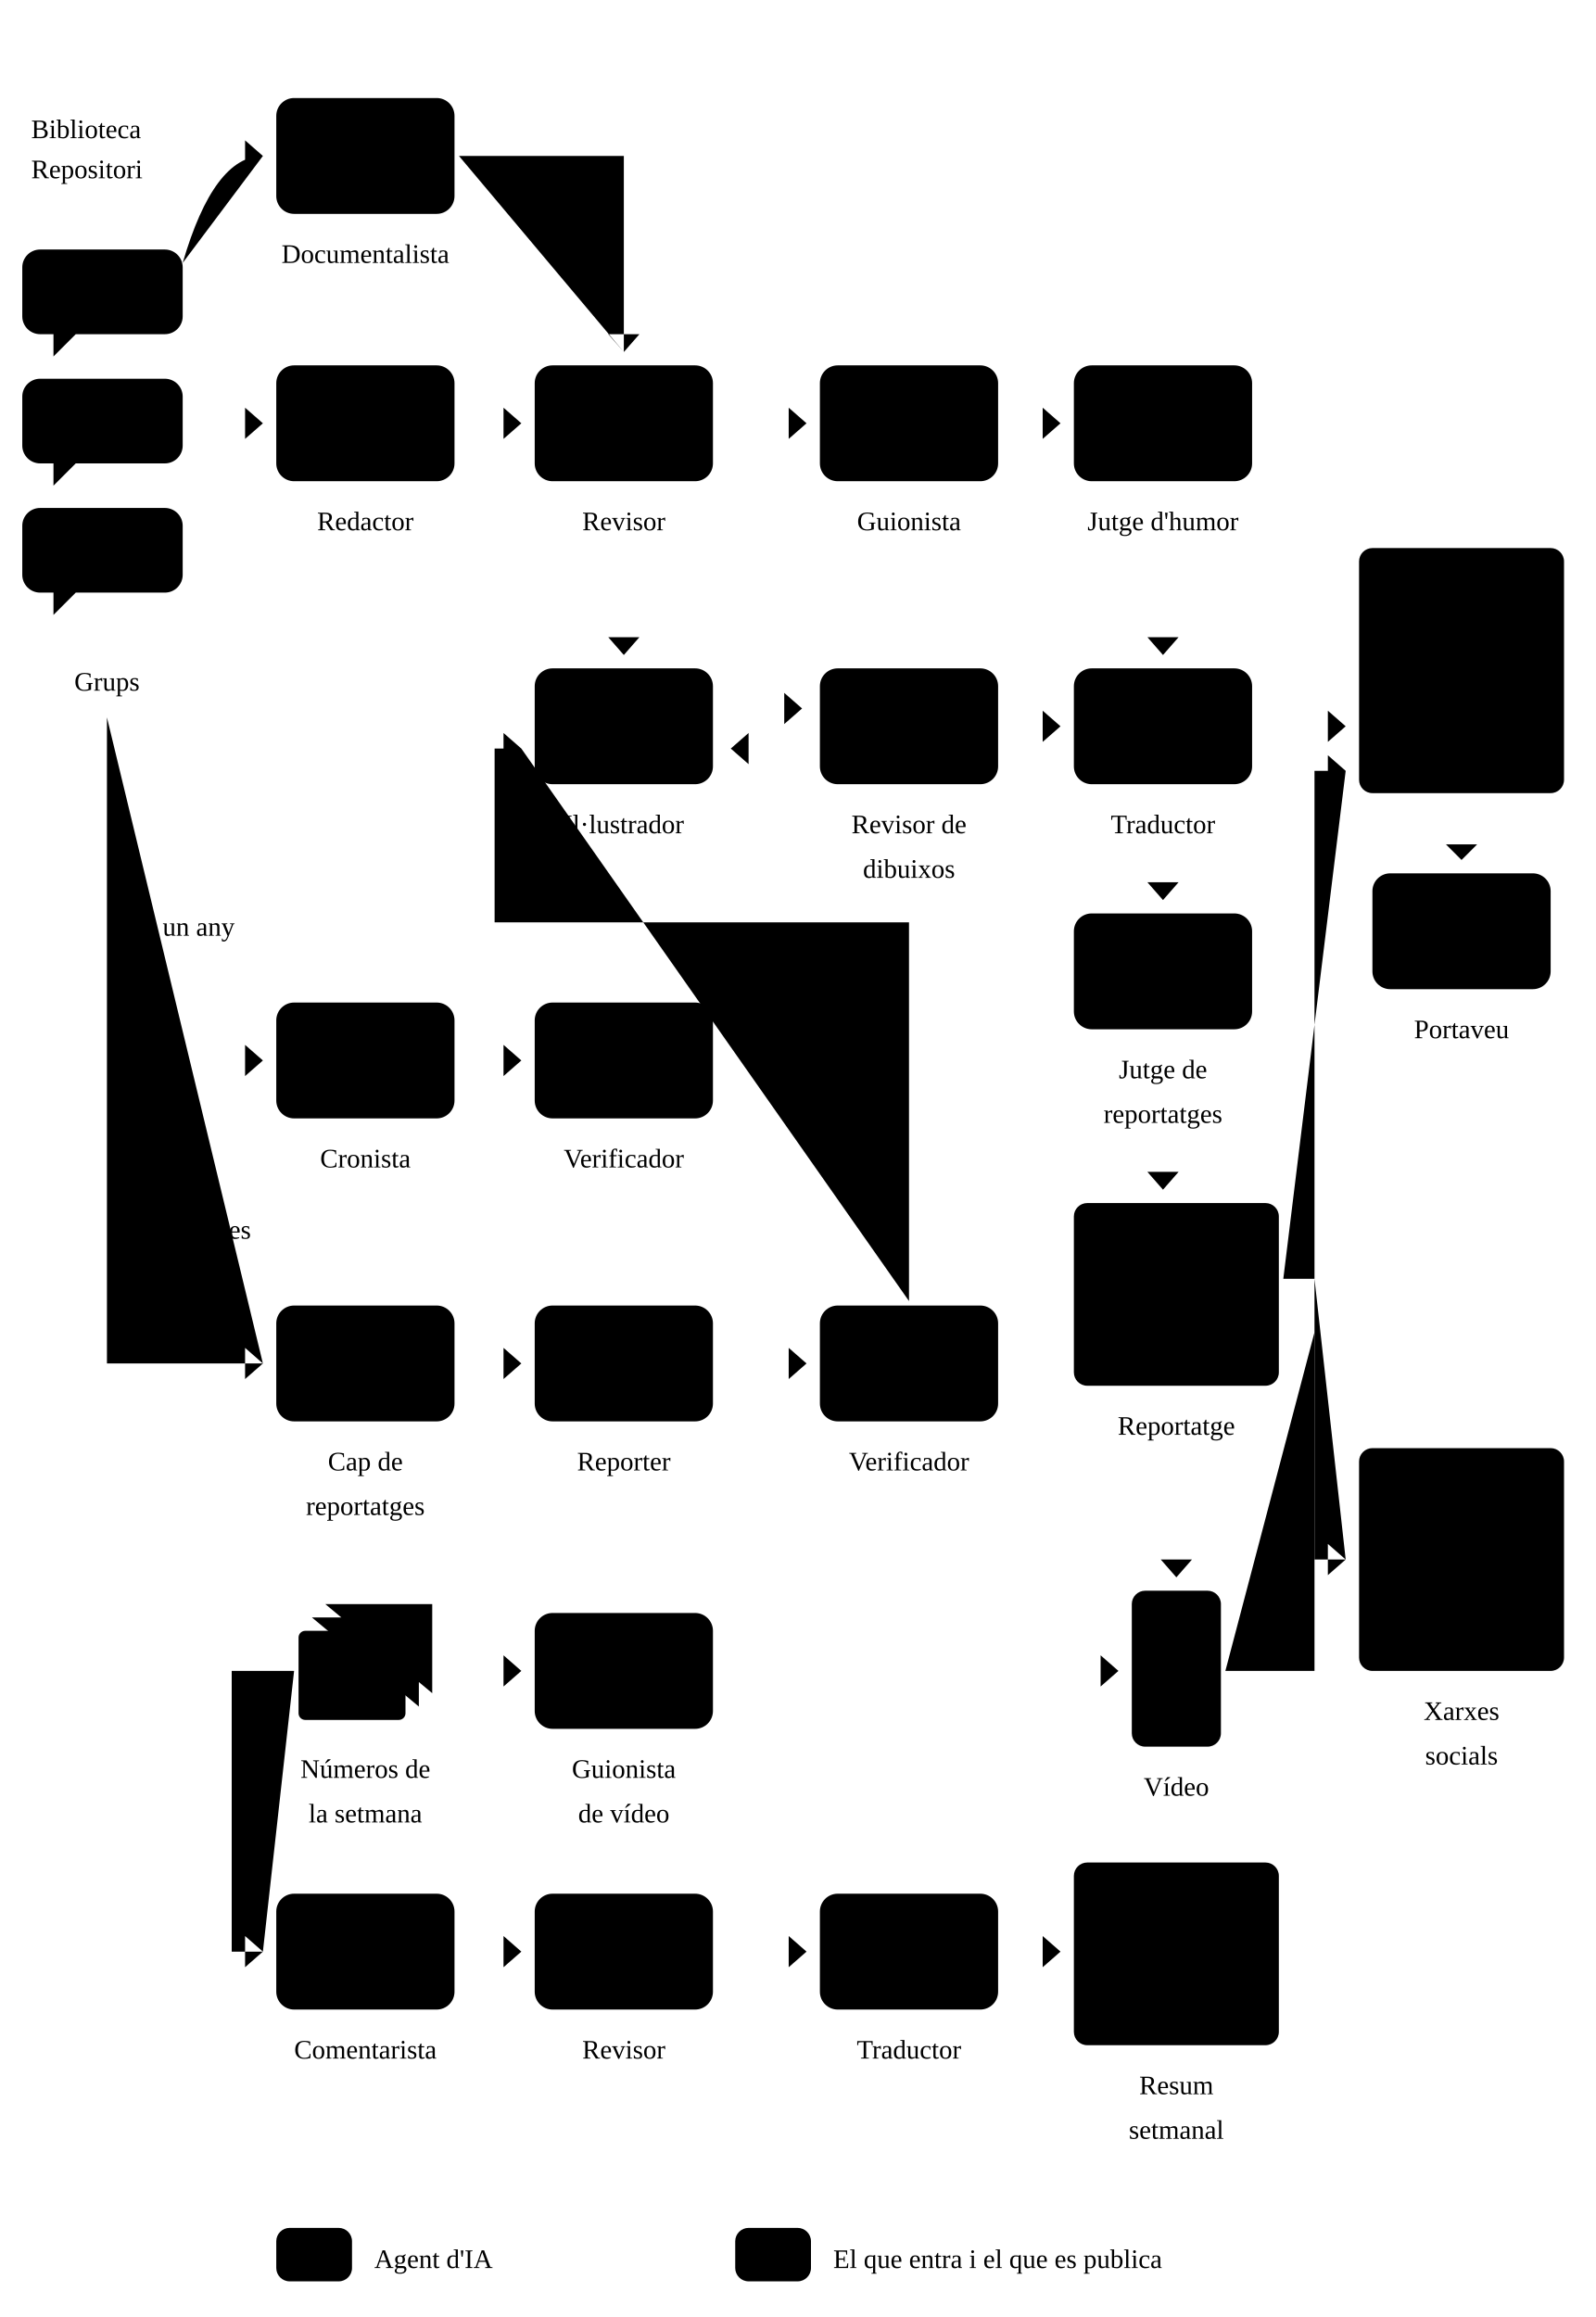
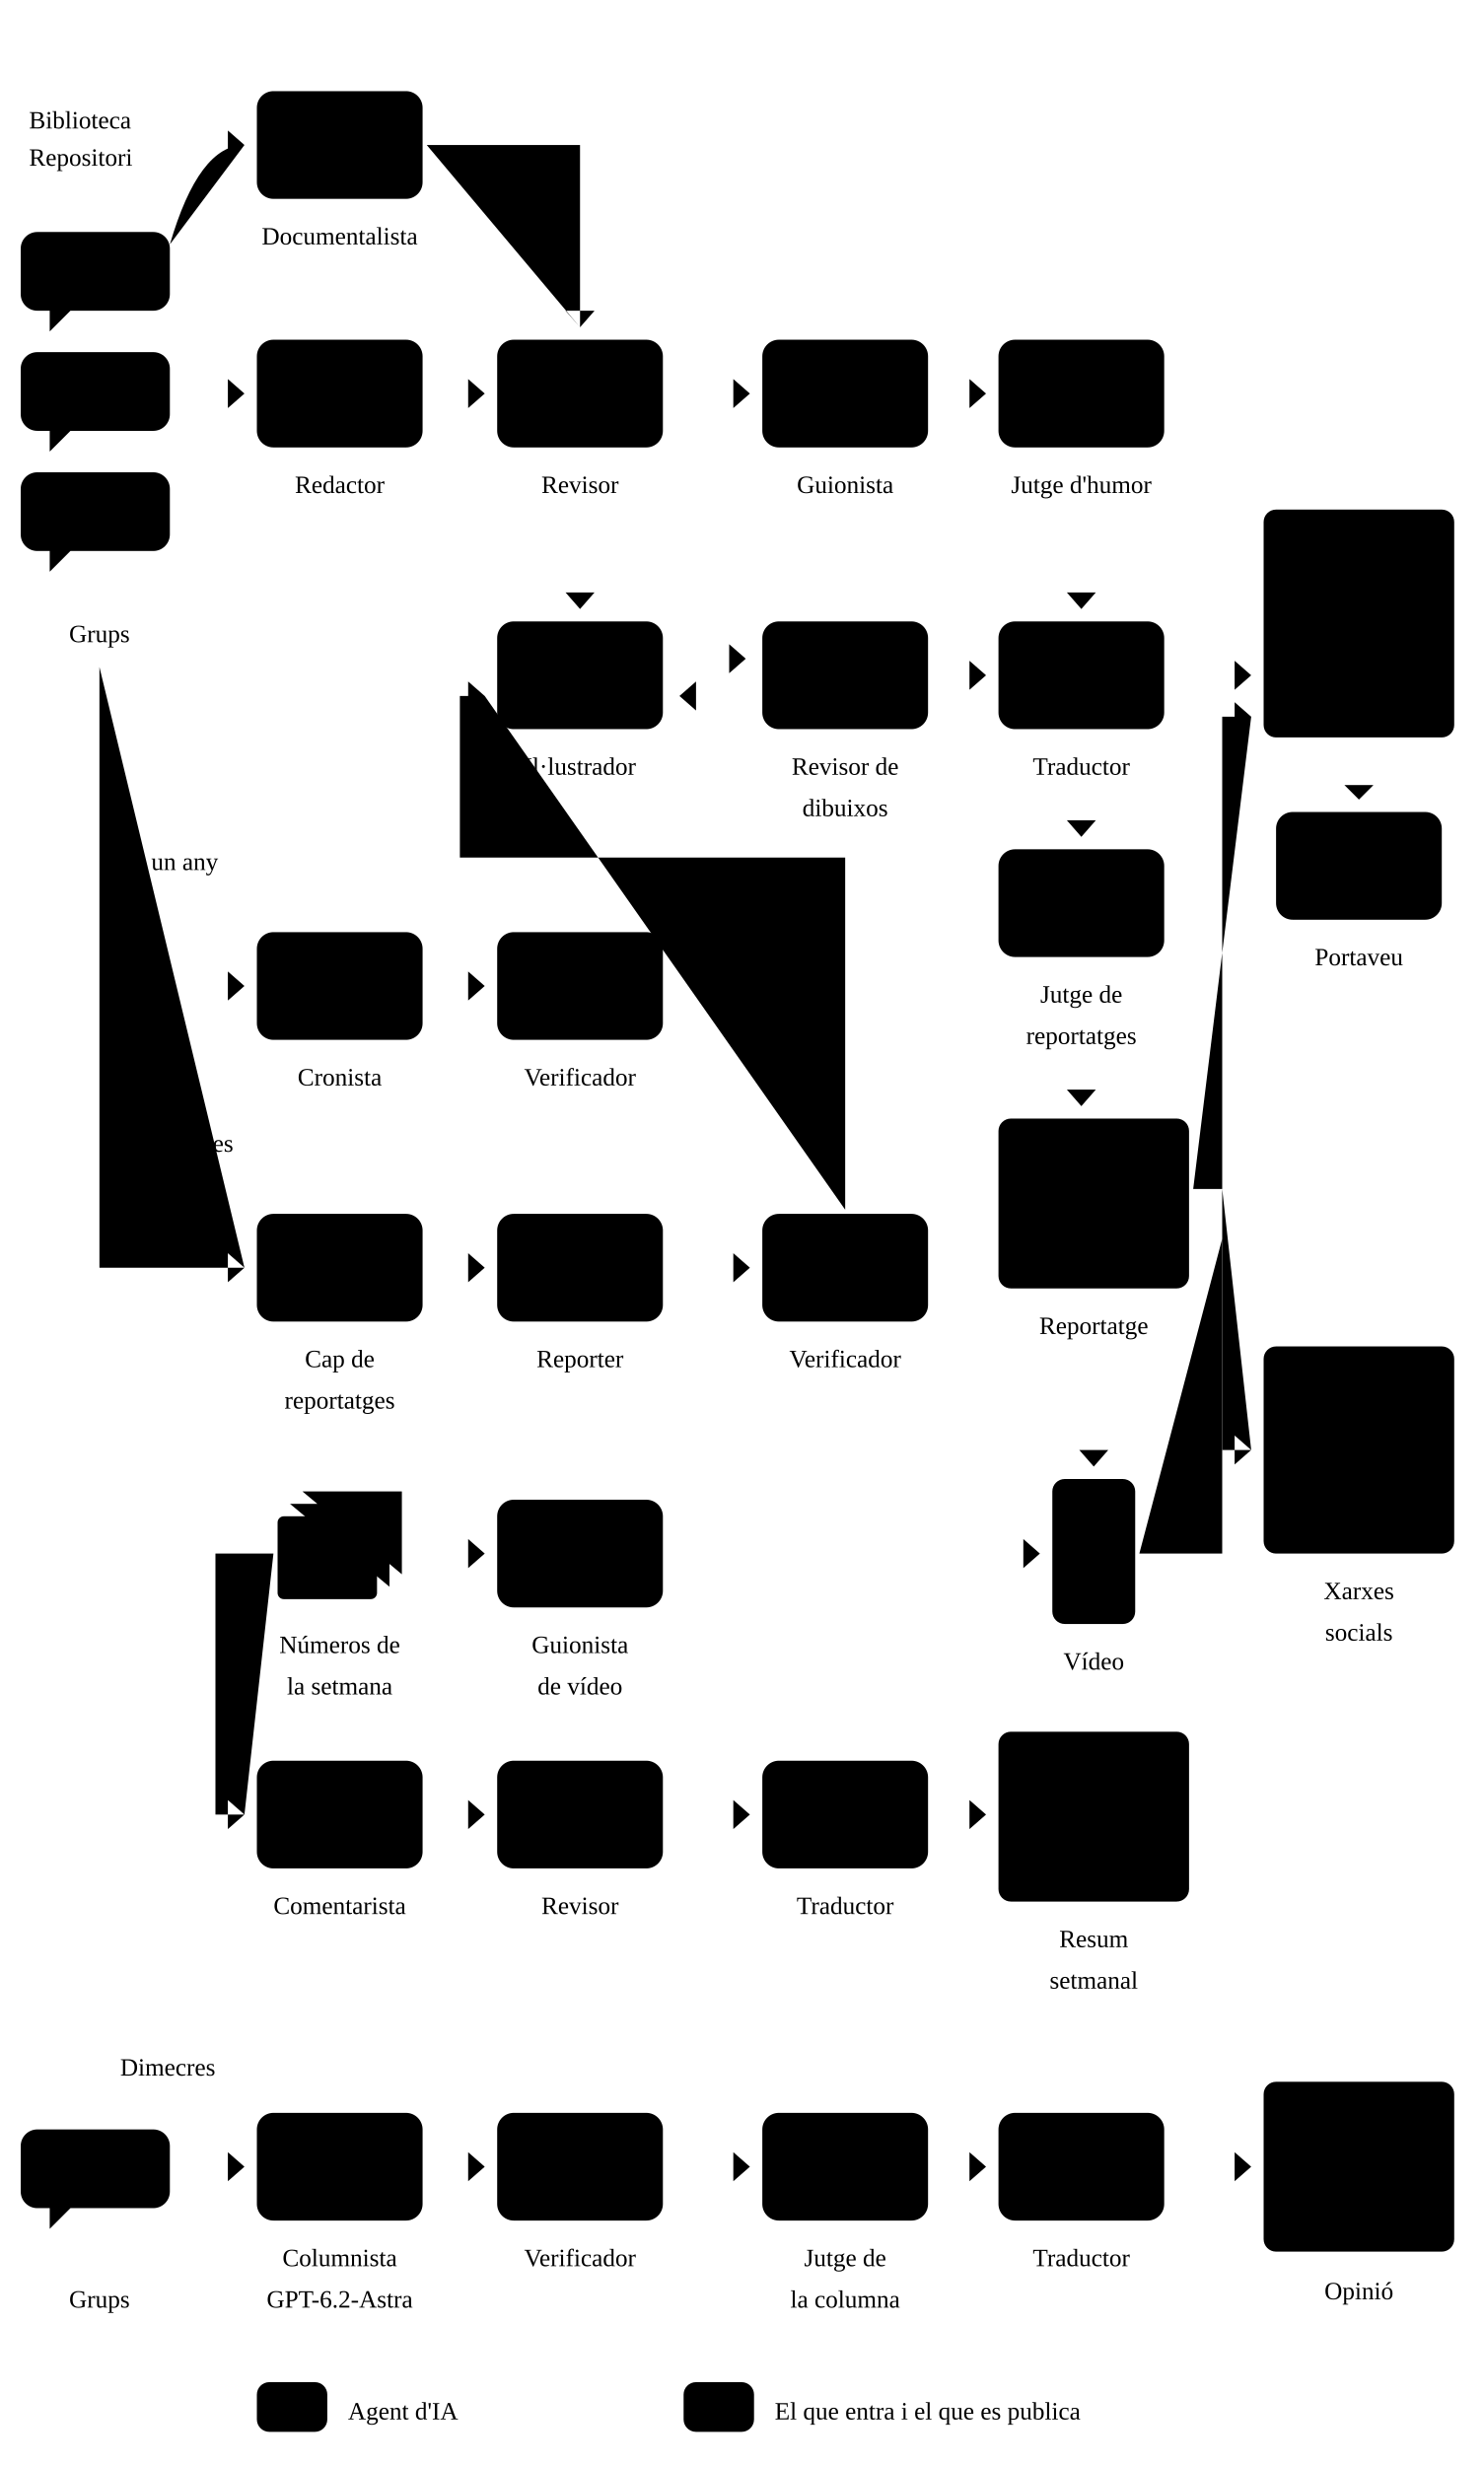
- <svg xmlns="http://www.w3.org/2000/svg" viewBox="0 0 716 1040">
+ <svg xmlns="http://www.w3.org/2000/svg" viewBox="0 0 716 1190">
  <path class="t" d="M18 112 h56 a8 8 0 0 1 8 8 v22 a8 8 0 0 1 -8 8 h-40 l-10 10 v-10 h-6 a8 8 0 0 1 -8 -8 v-22 a8 8 0 0 1 8 -8 z" />
  <path class="t" d="M18 170 h56 a8 8 0 0 1 8 8 v22 a8 8 0 0 1 -8 8 h-40 l-10 10 v-10 h-6 a8 8 0 0 1 -8 -8 v-22 a8 8 0 0 1 8 -8 z" />
  <path class="t" d="M18 228 h56 a8 8 0 0 1 8 8 v22 a8 8 0 0 1 -8 8 h-40 l-10 10 v-10 h-6 a8 8 0 0 1 -8 -8 v-22 a8 8 0 0 1 8 -8 z" />
  <path class="t" d="M30 126 h34 M30 136 h22 M30 184 h34 M30 194 h26 M30 242 h34 M30 252 h18" />
  <text class="lbl" x="48" y="310" text-anchor="middle">Grups</text>
  <text class="lbl" x="14" y="62">Biblioteca</text>
  <text class="lbl" x="14" y="80">Repositori</text>
  <path class="t" d="M82 118 Q96 70 118 70 M110 63 L118 70 L110 77" />
  <rect class="t fa" x="124" y="44" width="80" height="52" rx="8" />
  <path class="t" d="M146 58 v28 M154 58 v28 M162 62 v24" />
  <path class="a" d="M170 60 l8 26" />
  <text class="lbl" x="164" y="118" text-anchor="middle">Documentalista</text>
  <path class="t" d="M206 70 H280 V158 M273 150 L280 158 L287 150" />
  <path class="t" d="M88 190 L118 190 M110 183 L118 190 L110 197" />
  <rect class="t fa" x="124" y="164" width="80" height="52" rx="8" />
  <path class="a" d="M146 198 L172 172 L180 180 L154 206 L144 208 Z M168 176 L176 184" />
  <text class="lbl" x="164" y="238" text-anchor="middle">Redactor</text>
  <path class="t" d="M206 190 L234 190 M226 183 L234 190 L226 197" />
  <rect class="t fa" x="240" y="164" width="80" height="52" rx="8" />
  <path class="r" d="M260 190 L274 204 L300 176" />
  <text class="lbl" x="280" y="238" text-anchor="middle">Revisor</text>
  <path class="t" d="M322 190 L362 190 M354 183 L362 190 L354 197" />
  <rect class="t fa" x="368" y="164" width="80" height="52" rx="8" />
  <path class="t" d="M392 178 h26 a5 5 0 0 1 5 5 v10 a5 5 0 0 1 -5 5 h-16 l-6 6 v-6 h-4 a5 5 0 0 1 -5 -5 v-10 a5 5 0 0 1 5 -5 z" />
  <path class="a" d="M395 186 h20 M395 192 h12" />
  <text class="lbl" x="408" y="238" text-anchor="middle">Guionista</text>
  <path class="t" d="M450 190 L476 190 M468 183 L476 190 L468 197" />
  <rect class="t fa" x="482" y="164" width="80" height="52" rx="8" />
  <path class="a" d="M530 178.5 L521.5 170 L506 185.5 L514.5 194 Z" />
  <path class="t" d="M522.2 186.2 L536.4 200.4 M500 206 h24" />
  <text class="lbl" x="522" y="238" text-anchor="middle">Jutge d'humor</text>
  <path class="t" d="M280 248 V294 M273 286 L280 294 L287 286" />
  <path class="t" d="M522 248 V294 M515 286 L522 294 L529 286" />
  <rect class="t fa" x="240" y="300" width="80" height="52" rx="8" />
  <path class="a" d="M258 340 Q268 316 282 328 T304 314" />
  <circle class="fz" cx="304" cy="314" r="4" />
  <text class="lbl" x="280" y="374" text-anchor="middle">Il·lustrador</text>
  <path class="t" d="M324 318 L360 318 M352 311 L360 318 L352 325 M364 336 L328 336 M336 329 L328 336 L336 343" />
  <rect class="t fa" x="368" y="300" width="80" height="52" rx="8" />
  <path class="t" d="M386 326 Q408 306 430 326 Q408 346 386 326 Z" />
  <circle class="a" cx="408" cy="326" r="7" />
  <circle class="ft" cx="408" cy="326" r="3" />
  <text class="lbl" x="408" y="374" text-anchor="middle">Revisor de</text>
  <text class="lbl" x="408" y="394" text-anchor="middle">dibuixos</text>
  <path class="t" d="M450 326 L476 326 M468 319 L476 326 L468 333" />
  <rect class="t fa" x="482" y="300" width="80" height="52" rx="8" />
  <text class="ft" x="496" y="331" font-family="Newsreader, Georgia, serif" font-size="15" font-weight="700" text-anchor="middle">ES</text>
  <path class="a" d="M507 326 L517 326 M513 322 L517 326 L513 330" />
  <text class="ft" x="531" y="321" font-family="Newsreader, Georgia, serif" font-size="10.5" font-weight="700" text-anchor="middle">CA</text>
  <text class="ft" x="551" y="321" font-family="Newsreader, Georgia, serif" font-size="10.5" font-weight="700" text-anchor="middle">GL</text>
  <text class="ft" x="531" y="337" font-family="Newsreader, Georgia, serif" font-size="10.5" font-weight="700" text-anchor="middle">EU</text>
  <text class="ft" x="551" y="337" font-family="Newsreader, Georgia, serif" font-size="10.5" font-weight="700" text-anchor="middle">EN</text>
  <text class="lbl" x="522" y="374" text-anchor="middle">Traductor</text>
  <path class="t" d="M564 326 L604 326 M596 319 L604 326 L596 333" />
  <rect class="t" x="610" y="246" width="92" height="110" rx="6" />
  <path class="t" d="M622 266 h68 M622 274 h68" />
  <path class="t" d="M622 290 h30 M622 300 h30 M622 310 h30 M622 320 h30 M660 290 h30 v34 h-30 z" />
  <text class="lbl" x="656" y="346" text-anchor="middle">7:00</text>
  <path class="t" d="M656 358 L656 386 M649 379 L656 386 L663 379" />
  <rect class="t fa" x="616" y="392" width="80" height="52" rx="8" />
  <path class="a" d="M640.5 414.5 L667.5 407 L667.5 425 L640.5 419 Z M653.4 423.2 a4.5 4.5 0 1 1 -8.7 -2.4" />
  <text class="lbl" x="656" y="466" text-anchor="middle">Portaveu</text>
  <text class="lbl" x="58" y="420">Fa un any</text>
  <path class="t" d="M48 322 V612 H118 M110 605 L118 612 L110 619 M48 476 H118 M110 469 L118 476 L110 483" />
  <rect class="t fa" x="124" y="450" width="80" height="52" rx="8" />
  <path class="t" d="M150 476 A14 14 0 1 0 164 462 A15.2 15.2 0 0 0 153.5 466.3 L150 469.8 M150 462 V469.8 H157.8" />
  <path class="a" d="M164 468.2 V476 L170.2 479.1" />
  <text class="lbl" x="164" y="524" text-anchor="middle">Cronista</text>
  <path class="t" d="M206 476 L234 476 M226 469 L234 476 L226 483" />
  <rect class="t fa" x="240" y="450" width="80" height="52" rx="8" />
  <path class="t" d="M256 464 h20 M256 474 h20 M256 484 h14" />
  <path class="a" d="M282 478 L290 486 L306 466" />
  <text class="lbl" x="280" y="524" text-anchor="middle">Verificador</text>
  <path class="t" d="M322 476 H408" />
  <text class="lbl" x="58" y="556">Diumenges</text>
  <g transform="translate(0 136)">
    <rect class="t fa" x="124" y="450" width="80" height="52" rx="8" />
    <circle class="t" cx="164" cy="476" r="14" />
    <circle class="ft" cx="164" cy="476" r="4" />
    <text class="lbl" x="164" y="524" text-anchor="middle">Cap de</text>
    <text class="lbl" x="164" y="544" text-anchor="middle">reportatges</text>
    <path class="t" d="M206 476 L234 476 M226 469 L234 476 L226 483" />
    <rect class="t fa" x="240" y="450" width="80" height="52" rx="8" />
    <circle class="t" cx="274" cy="472" r="10" />
    <path class="a" d="M281 479 L294 492" />
    <text class="lbl" x="280" y="524" text-anchor="middle">Reporter</text>
    <path class="t" d="M322 476 L362 476 M354 469 L362 476 L354 483" />
    <rect class="t fa" x="368" y="450" width="80" height="52" rx="8" />
    <path class="t" d="M384 464 h20 M384 474 h20 M384 484 h14" />
    <path class="a" d="M410 478 L418 486 L434 466" />
    <text class="lbl" x="408" y="524" text-anchor="middle">Verificador</text>
  </g>
  <path class="t" d="M408 584 V414 H222 V336 H234 M226 329 L234 336 L226 343" />
  <path class="t" d="M522 382 V404 M515 396 L522 404 L529 396" />
  <rect class="t fa" x="482" y="410" width="80" height="52" rx="8" />
  <path class="t" d="M522 422 V452 M512 452 H532 M502 427 H542" />
  <path class="a" d="M502 427 L496 441 M502 427 L508 441 M542 427 L536 441 M542 427 L548 441 M495 441 h14 a7 5 0 0 1 -14 0 z M535 441 h14 a7 5 0 0 1 -14 0 z" />
  <text class="lbl" x="522" y="484" text-anchor="middle">Jutge de</text>
  <text class="lbl" x="522" y="504" text-anchor="middle">reportatges</text>
  <path class="t" d="M522 512 V534 M515 526 L522 534 L529 526" />
  <g transform="translate(0 104)">
    <rect class="t" x="482" y="436" width="92" height="82" rx="6" />
    <path class="t" d="M494 452 h68 M494 460 h68 M494 474 h68 M494 484 h68 M494 494 h68 M494 504 h40" />
    <text class="lbl" x="528" y="540" text-anchor="middle">Reportatge</text>
  </g>
  <path class="t" d="M576 574 H590 V346 H604 M596 339 L604 346 L596 353" />
  <path class="t" d="M528 654 V708 M521 700 L528 708 L535 700" />
  <path class="t" d="M590 574 V700 H604 M596 693 L604 700 L596 707" />
  <rect class="t" x="610" y="650" width="92" height="100" rx="6" />
  <path class="t" d="M650 681 L662 674 M650 691 L662 698" />
  <circle class="a" cx="667" cy="671" r="6" />
  <circle class="a" cx="645" cy="686" r="6" />
  <circle class="a" cx="667" cy="701" r="6" />
  <text class="lbl" x="656" y="736" text-anchor="middle">Dg. 9:00</text>
  <text class="lbl" x="656" y="772" text-anchor="middle">Xarxes</text>
  <text class="lbl" x="656" y="792" text-anchor="middle">socials</text>
  <g transform="translate(0 152)">
    <path class="t" d="M146 568 h48 v40 M140 574 h48 v40" />
    <rect class="t" x="134" y="580" width="48" height="40" rx="3" />
    <path class="t" d="M141 591 h34 M141 600 h34 M141 609 h22" />
    <text class="lbl" x="164" y="646" text-anchor="middle">Números de</text>
    <text class="lbl" x="164" y="666" text-anchor="middle">la setmana</text>
    <path class="t" d="M206 598 L234 598 M226 591 L234 598 L226 605" />
    <rect class="t fa" x="240" y="572" width="80" height="52" rx="8" />
    <rect class="t" x="262" y="594" width="36" height="20" rx="2" />
    <path class="a" d="M262 590 L294 581 L296 587 L264 596 Z" />
    <text class="lbl" x="280" y="646" text-anchor="middle">Guionista</text>
    <text class="lbl" x="280" y="666" text-anchor="middle">de vídeo</text>
    <path class="t" d="M322 598 L502 598 M494 591 L502 598 L494 605" />
    <rect class="t" x="508" y="562" width="40" height="70" rx="6" />
    <path class="t" d="M522 586 L539 597 L522 608 Z" />
    <text class="lbl" x="528" y="654" text-anchor="middle">Vídeo</text>
    <path class="t" d="M550 598 H590 V446" />
  </g>
  <path class="t" d="M132 750 H104 V876 H118 M110 869 L118 876 L110 883" />
  <rect class="t fa" x="124" y="850" width="80" height="52" rx="8" />
  <path class="a" d="M164.0 860.0 L168.1 870.3 L179.2 871.1 L170.7 878.2 L173.4 888.9 L164.0 883.0 L154.6 888.9 L157.3 878.2 L148.8 871.1 L159.9 870.3 Z" />
  <text class="lbl" x="164" y="924" text-anchor="middle">Comentarista</text>
  <path class="t" d="M206 876 L234 876 M226 869 L234 876 L226 883" />
  <rect class="t fa" x="240" y="850" width="80" height="52" rx="8" />
  <path class="r" d="M260 876 L274 890 L300 862" />
  <text class="lbl" x="280" y="924" text-anchor="middle">Revisor</text>
  <path class="t" d="M322 876 L362 876 M354 869 L362 876 L354 883" />
  <rect class="t fa" x="368" y="850" width="80" height="52" rx="8" />
  <text class="ft" x="382" y="881" font-family="Newsreader, Georgia, serif" font-size="15" font-weight="700" text-anchor="middle">ES</text>
  <path class="a" d="M393 876 L403 876 M399 872 L403 876 L399 880" />
  <text class="ft" x="417" y="871" font-family="Newsreader, Georgia, serif" font-size="10.5" font-weight="700" text-anchor="middle">CA</text>
  <text class="ft" x="437" y="871" font-family="Newsreader, Georgia, serif" font-size="10.5" font-weight="700" text-anchor="middle">GL</text>
  <text class="ft" x="417" y="887" font-family="Newsreader, Georgia, serif" font-size="10.5" font-weight="700" text-anchor="middle">EU</text>
  <text class="ft" x="437" y="887" font-family="Newsreader, Georgia, serif" font-size="10.5" font-weight="700" text-anchor="middle">EN</text>
  <text class="lbl" x="408" y="924" text-anchor="middle">Traductor</text>
  <path class="t" d="M450 876 L476 876 M468 869 L476 876 L468 883" />
  <rect class="t" x="482" y="836" width="92" height="82" rx="6" />
  <path class="t" d="M494 852 h68 M494 860 h68 M494 874 h30 M494 884 h30 M494 894 h30 M494 904 h30 M532 874 h30 v30 h-30 z" />
  <text class="lbl" x="528" y="940" text-anchor="middle">Resum</text>
  <text class="lbl" x="528" y="960" text-anchor="middle">setmanal</text>
-   <g transform="translate(0 296)">
+   <text class="lbl" x="58" y="1002">Dimecres</text>
+   <g transform="translate(0 916)">
+     <path class="t" d="M18 112 h56 a8 8 0 0 1 8 8 v22 a8 8 0 0 1 -8 8 h-40 l-10 10 v-10 h-6 a8 8 0 0 1 -8 -8 v-22 a8 8 0 0 1 8 -8 z" />
+   </g>
+   <text class="lbl" x="48" y="1114" text-anchor="middle">Grups</text>
+   <path class="t" d="M86 1046 L118 1046 M110 1039 L118 1046 L110 1053" />
+   <rect class="t fa" x="124" y="1020" width="80" height="52" rx="8" />
+   <circle class="a" cx="155" cy="1041" r="6" />
+   <path class="a" d="M161 1041 q0 11 -9 15" />
+   <circle class="a" cx="174" cy="1041" r="6" />
+   <path class="a" d="M180 1041 q0 11 -9 15" />
+   <text class="lbl" x="164" y="1094" text-anchor="middle">Columnista</text>
+   <text class="lbl" x="164" y="1114" text-anchor="middle">GPT-6.2-Astra</text>
+   <path class="t" d="M206 1046 L234 1046 M226 1039 L234 1046 L226 1053" />
+   <rect class="t fa" x="240" y="1020" width="80" height="52" rx="8" />
+   <path class="t" d="M256 1034 h20 M256 1044 h20 M256 1054 h14" />
+   <path class="a" d="M282 1048 L290 1056 L306 1036" />
+   <text class="lbl" x="280" y="1094" text-anchor="middle">Verificador</text>
+   <path class="t" d="M322 1046 L362 1046 M354 1039 L362 1046 L354 1053" />
+   <g transform="translate(-114 610)">
+     <rect class="t fa" x="482" y="410" width="80" height="52" rx="8" />
+     <path class="t" d="M522 422 V452 M512 452 H532 M502 427 H542" />
+     <path class="a" d="M502 427 L496 441 M502 427 L508 441 M542 427 L536 441 M542 427 L548 441 M495 441 h14 a7 5 0 0 1 -14 0 z M535 441 h14 a7 5 0 0 1 -14 0 z" />
+   </g>
+   <text class="lbl" x="408" y="1094" text-anchor="middle">Jutge de</text>
+   <text class="lbl" x="408" y="1114" text-anchor="middle">la columna</text>
+   <path class="t" d="M450 1046 L476 1046 M468 1039 L476 1046 L468 1053" />
+   <rect class="t fa" x="482" y="1020" width="80" height="52" rx="8" />
+   <text class="ft" x="496" y="1051" font-family="Newsreader, Georgia, serif" font-size="15" font-weight="700" text-anchor="middle">ES</text>
+   <path class="a" d="M507 1046 L517 1046 M513 1042 L517 1046 L513 1050" />
+   <text class="ft" x="531" y="1041" font-family="Newsreader, Georgia, serif" font-size="10.5" font-weight="700" text-anchor="middle">CA</text>
+   <text class="ft" x="551" y="1041" font-family="Newsreader, Georgia, serif" font-size="10.5" font-weight="700" text-anchor="middle">GL</text>
+   <text class="ft" x="531" y="1057" font-family="Newsreader, Georgia, serif" font-size="10.5" font-weight="700" text-anchor="middle">EU</text>
+   <text class="ft" x="551" y="1057" font-family="Newsreader, Georgia, serif" font-size="10.5" font-weight="700" text-anchor="middle">EN</text>
+   <text class="lbl" x="522" y="1094" text-anchor="middle">Traductor</text>
+   <path class="t" d="M564 1046 L604 1046 M596 1039 L604 1046 L596 1053" />
+   <rect class="t" x="610" y="1005" width="92" height="82" rx="6" />
+   <circle class="a" cx="630" cy="1024" r="5" />
+   <path class="a" d="M635 1024 q0 9 -8 12" />
+   <circle class="a" cx="646" cy="1024" r="5" />
+   <path class="a" d="M651 1024 q0 9 -8 12" />
+   <path class="t" d="M622 1048 h68 M622 1058 h68 M622 1068 h68 M622 1078 h40" />
+   <text class="lbl" x="656" y="1110" text-anchor="middle">Opinió</text>
+   <g transform="translate(0 446)">
    <path class="t" d="M14 690 H702" />
    <rect class="t fa" x="124" y="704" width="34" height="24" rx="6" />
    <text class="lbl" x="168" y="722">Agent d'IA</text>
    <rect class="t" x="330" y="704" width="34" height="24" rx="6" />
    <text class="lbl" x="374" y="722">El que entra i el que es publica</text>
  </g>
</svg>
